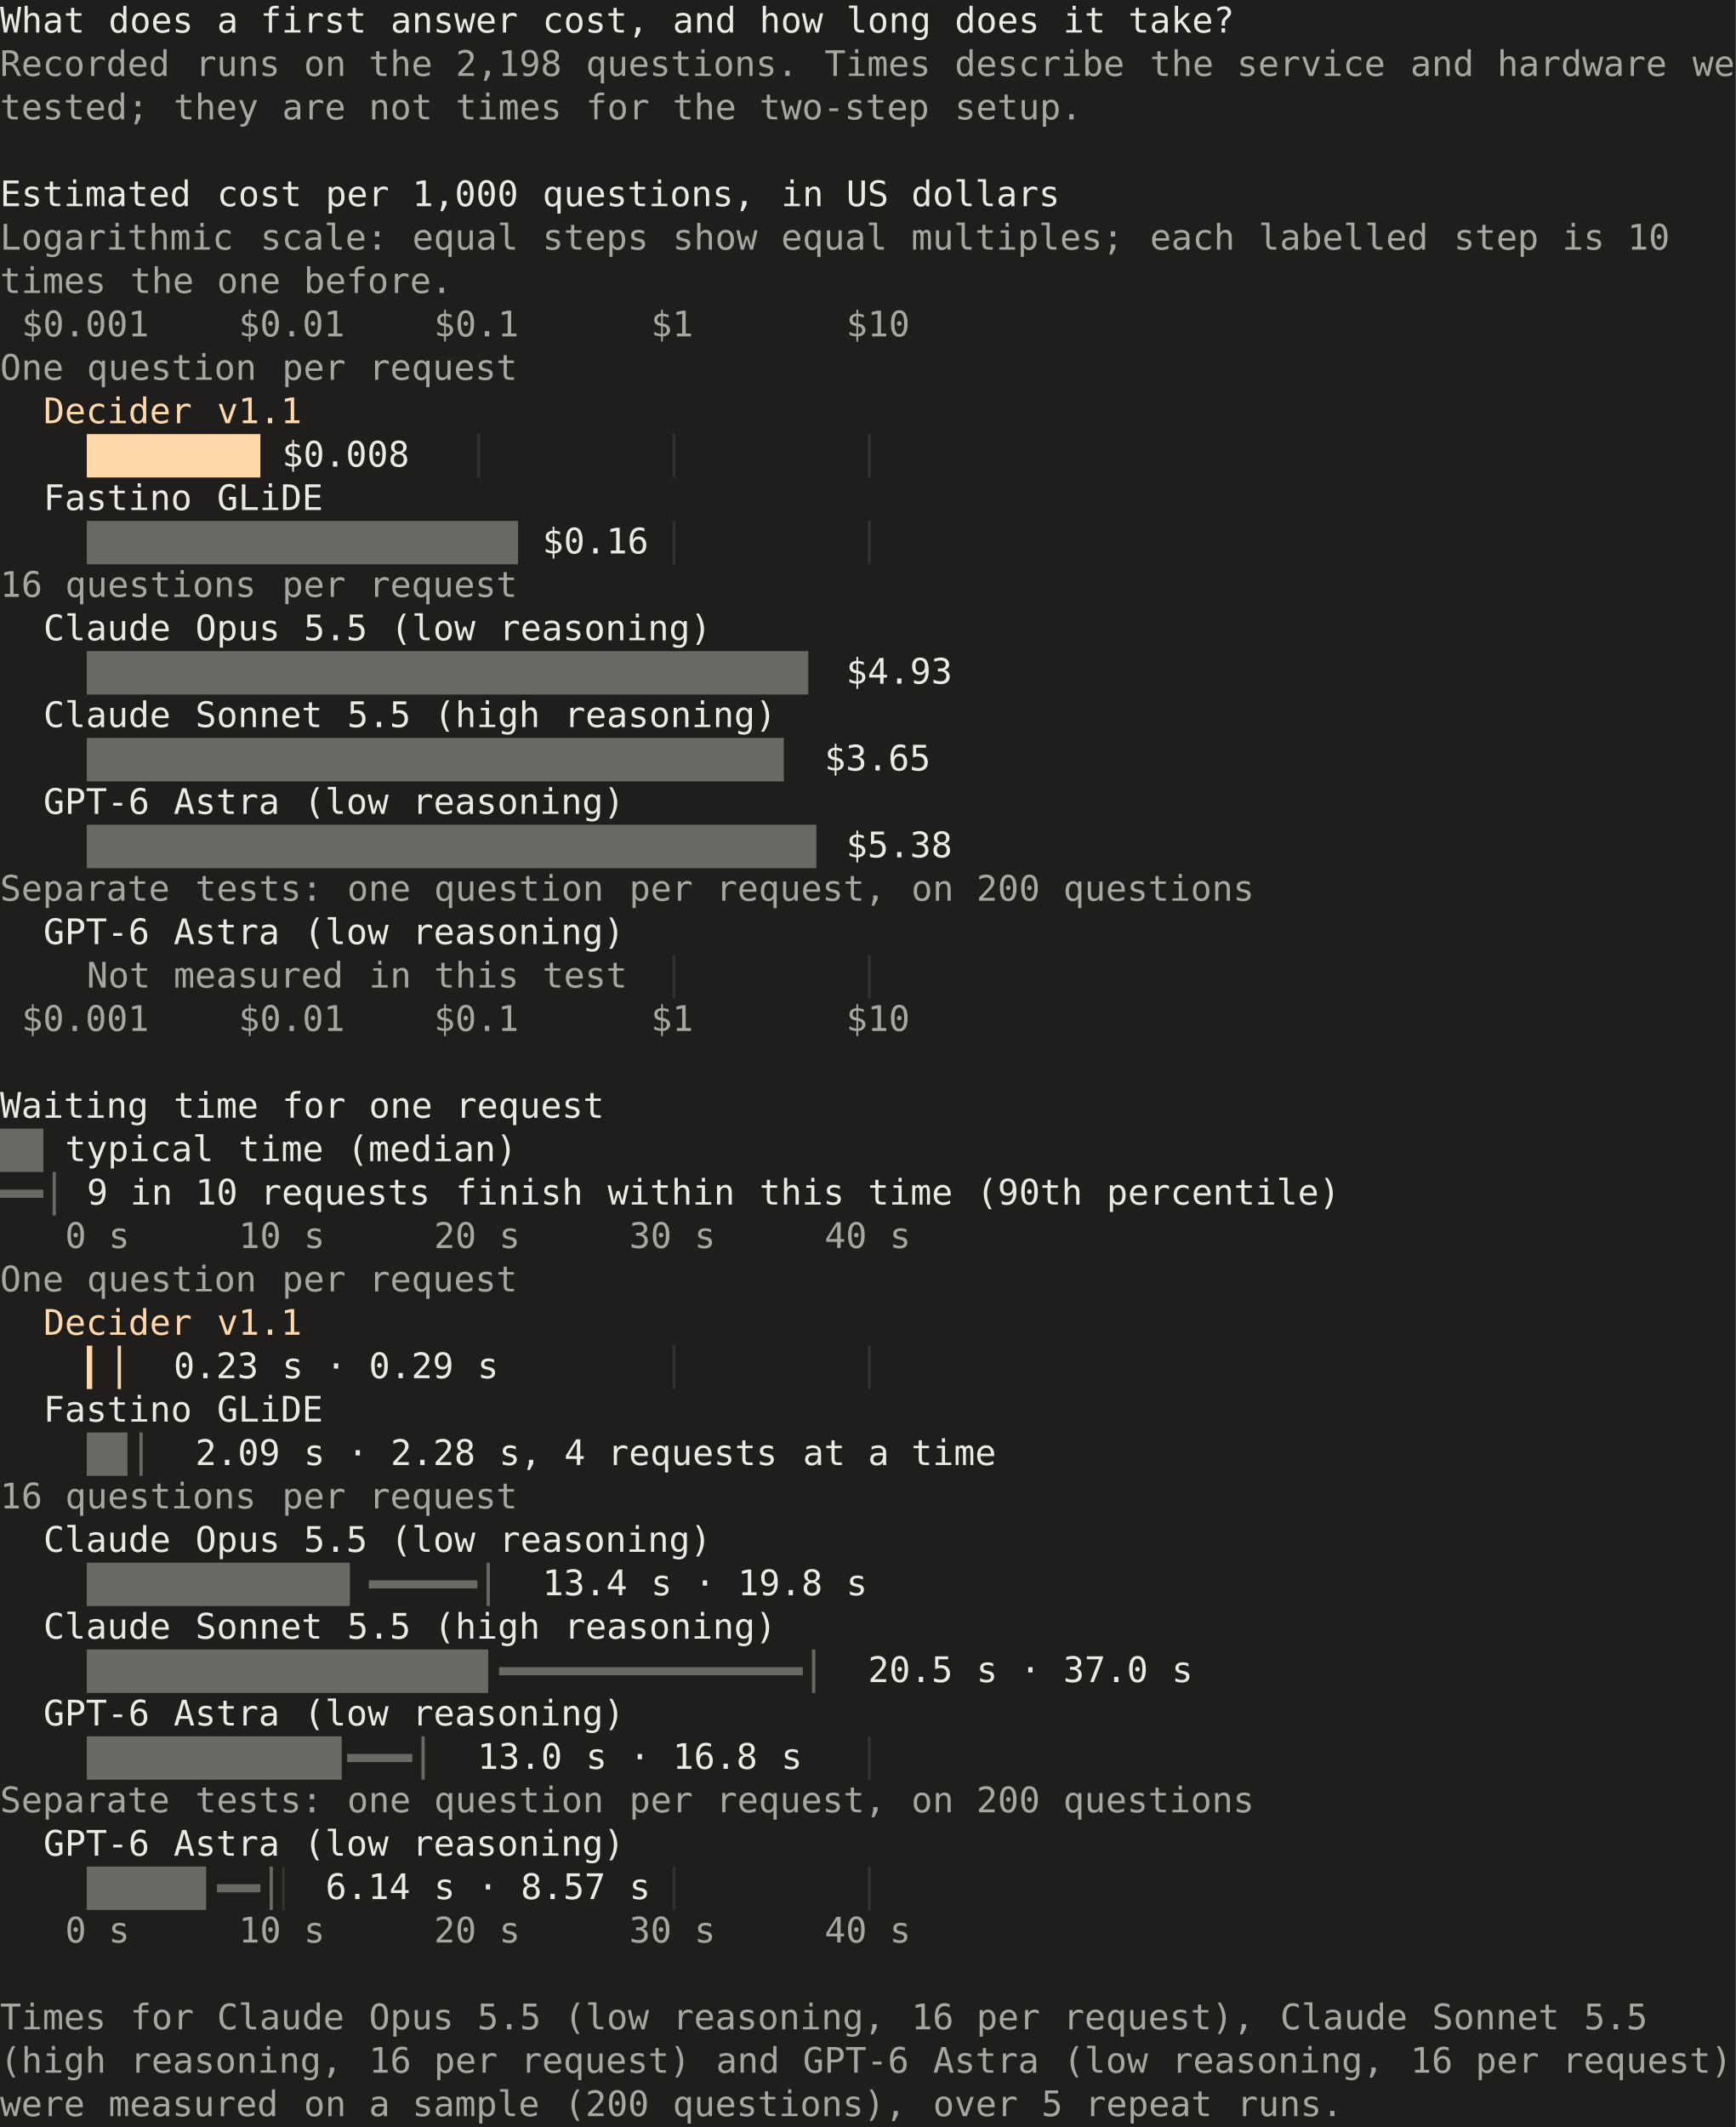
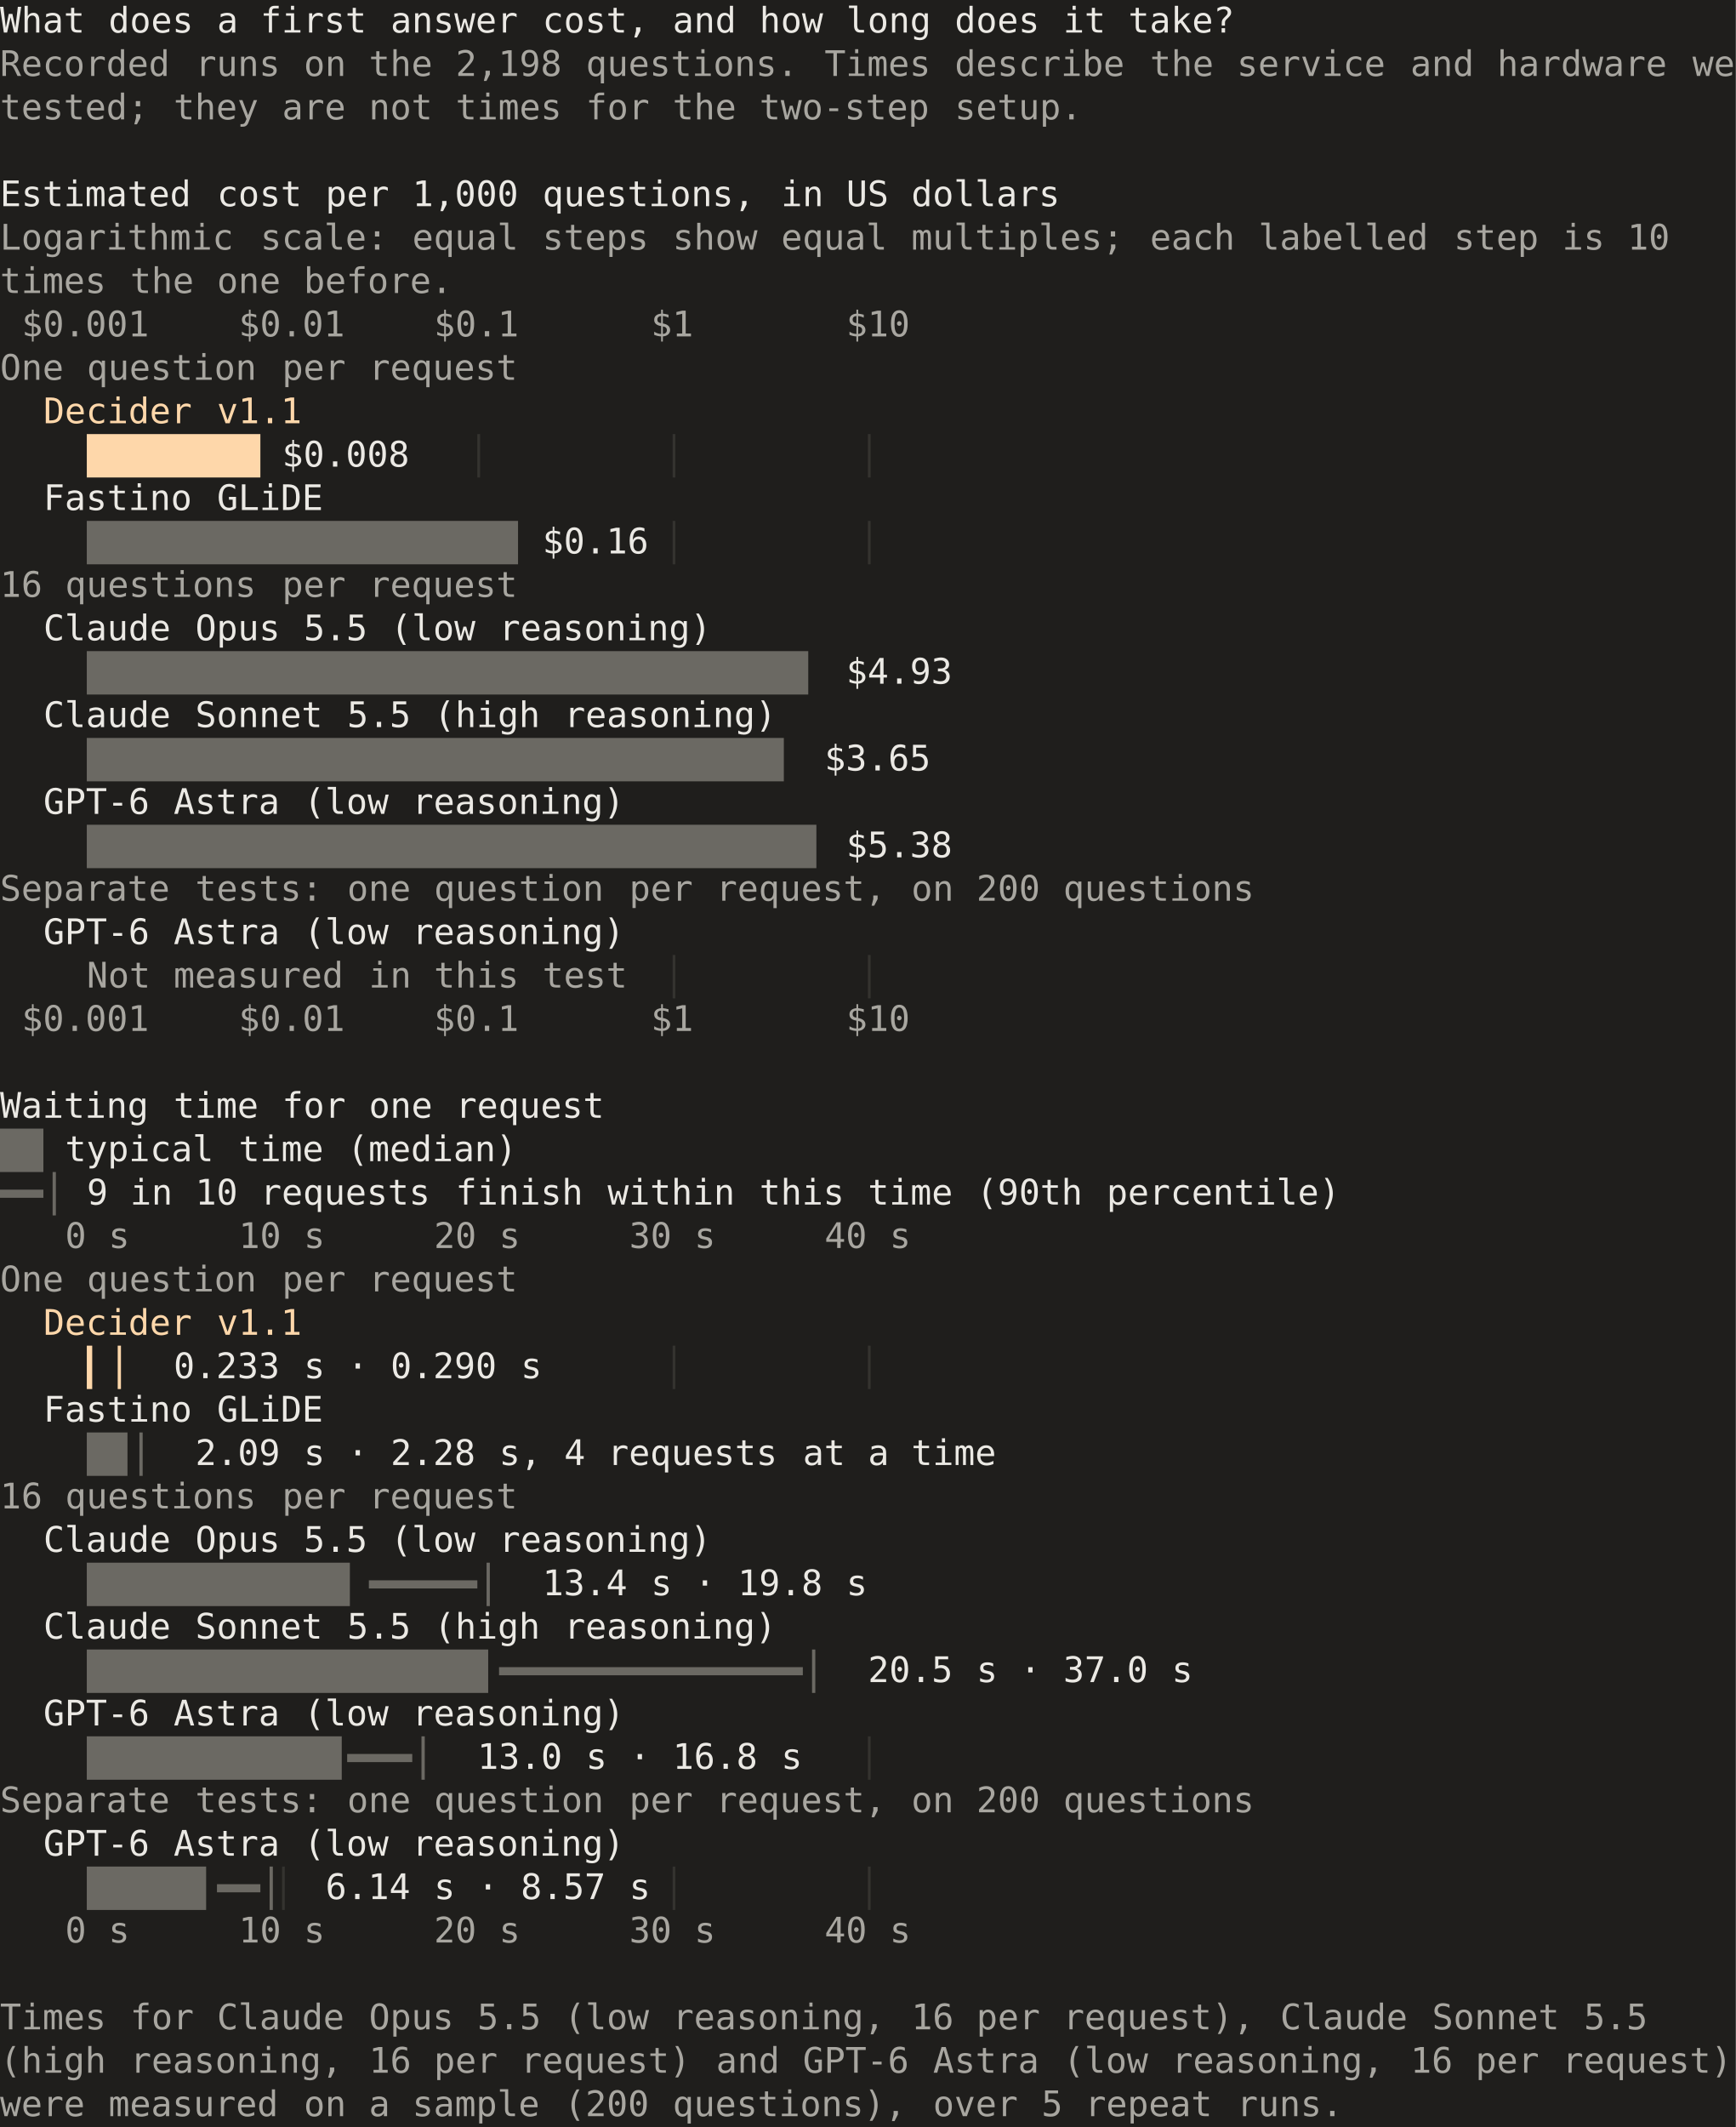
<svg xmlns="http://www.w3.org/2000/svg" viewBox="0 0 640 784" width="640" height="784" role="img">
  <style>text{font:13px ui-monospace,SFMono-Regular,Menlo,Consolas,"DejaVu Sans Mono",monospace;white-space:pre}</style>
  <rect width="640" height="784" fill="#1f1e1c" />
  <path fill="#34332f" d="M176 160h1v16h-1zM248 160h1v16h-1zM320 160h1v16h-1zM248 192h1v16h-1zM320 192h1v16h-1zM248 352h1v16h-1zM320 352h1v16h-1zM248 496h1v16h-1zM320 496h1v16h-1zM320 640h1v16h-1zM104 688h1v16h-1zM248 688h1v16h-1zM320 688h1v16h-1z" />
  <path fill="#6b6963" d="M32 192h8v16h-8zM40 192h8v16h-8zM48 192h8v16h-8zM56 192h8v16h-8zM64 192h8v16h-8zM72 192h8v16h-8zM80 192h8v16h-8zM88 192h8v16h-8zM96 192h8v16h-8zM104 192h8v16h-8zM112 192h8v16h-8zM120 192h8v16h-8zM128 192h8v16h-8zM136 192h8v16h-8zM144 192h8v16h-8zM152 192h8v16h-8zM160 192h8v16h-8zM168 192h8v16h-8zM176 192h8v16h-8zM184 192h7v16h-7zM32 240h8v16h-8zM40 240h8v16h-8zM48 240h8v16h-8zM56 240h8v16h-8zM64 240h8v16h-8zM72 240h8v16h-8zM80 240h8v16h-8zM88 240h8v16h-8zM96 240h8v16h-8zM104 240h8v16h-8zM112 240h8v16h-8zM120 240h8v16h-8zM128 240h8v16h-8zM136 240h8v16h-8zM144 240h8v16h-8zM152 240h8v16h-8zM160 240h8v16h-8zM168 240h8v16h-8zM176 240h8v16h-8zM184 240h8v16h-8zM192 240h8v16h-8zM200 240h8v16h-8zM208 240h8v16h-8zM216 240h8v16h-8zM224 240h8v16h-8zM232 240h8v16h-8zM240 240h8v16h-8zM248 240h8v16h-8zM256 240h8v16h-8zM264 240h8v16h-8zM272 240h8v16h-8zM280 240h8v16h-8zM288 240h8v16h-8zM296 240h2v16h-2zM32 272h8v16h-8zM40 272h8v16h-8zM48 272h8v16h-8zM56 272h8v16h-8zM64 272h8v16h-8zM72 272h8v16h-8zM80 272h8v16h-8zM88 272h8v16h-8zM96 272h8v16h-8zM104 272h8v16h-8zM112 272h8v16h-8zM120 272h8v16h-8zM128 272h8v16h-8zM136 272h8v16h-8zM144 272h8v16h-8zM152 272h8v16h-8zM160 272h8v16h-8zM168 272h8v16h-8zM176 272h8v16h-8zM184 272h8v16h-8zM192 272h8v16h-8zM200 272h8v16h-8zM208 272h8v16h-8zM216 272h8v16h-8zM224 272h8v16h-8zM232 272h8v16h-8zM240 272h8v16h-8zM248 272h8v16h-8zM256 272h8v16h-8zM264 272h8v16h-8zM272 272h8v16h-8zM280 272h8v16h-8zM288 272h1v16h-1zM32 304h8v16h-8zM40 304h8v16h-8zM48 304h8v16h-8zM56 304h8v16h-8zM64 304h8v16h-8zM72 304h8v16h-8zM80 304h8v16h-8zM88 304h8v16h-8zM96 304h8v16h-8zM104 304h8v16h-8zM112 304h8v16h-8zM120 304h8v16h-8zM128 304h8v16h-8zM136 304h8v16h-8zM144 304h8v16h-8zM152 304h8v16h-8zM160 304h8v16h-8zM168 304h8v16h-8zM176 304h8v16h-8zM184 304h8v16h-8zM192 304h8v16h-8zM200 304h8v16h-8zM208 304h8v16h-8zM216 304h8v16h-8zM224 304h8v16h-8zM232 304h8v16h-8zM240 304h8v16h-8zM248 304h8v16h-8zM256 304h8v16h-8zM264 304h8v16h-8zM272 304h8v16h-8zM280 304h8v16h-8zM288 304h8v16h-8zM296 304h5v16h-5zM0 416h8v16h-8zM8 416h8v16h-8zM0 438.5h8v3h-8zM8 438.5h8v3h-8zM19.4 432h1.2v8.6h-1.2zM19.4 439.4h1.2v8.6h-1.2zM32 528h8v16h-8zM40 528h7v16h-7zM51.4 528h1.2v8.6h-1.2zM51.4 535.4h1.2v8.6h-1.2zM32 576h8v16h-8zM40 576h8v16h-8zM48 576h8v16h-8zM56 576h8v16h-8zM64 576h8v16h-8zM72 576h8v16h-8zM80 576h8v16h-8zM88 576h8v16h-8zM96 576h8v16h-8zM104 576h8v16h-8zM112 576h8v16h-8zM120 576h8v16h-8zM128 576h1v16h-1zM136 582.5h8v3h-8zM144 582.5h8v3h-8zM152 582.5h8v3h-8zM160 582.5h8v3h-8zM168 582.5h8v3h-8zM179.4 576h1.2v8.6h-1.2zM179.4 583.4h1.2v8.6h-1.2zM32 608h8v16h-8zM40 608h8v16h-8zM48 608h8v16h-8zM56 608h8v16h-8zM64 608h8v16h-8zM72 608h8v16h-8zM80 608h8v16h-8zM88 608h8v16h-8zM96 608h8v16h-8zM104 608h8v16h-8zM112 608h8v16h-8zM120 608h8v16h-8zM128 608h8v16h-8zM136 608h8v16h-8zM144 608h8v16h-8zM152 608h8v16h-8zM160 608h8v16h-8zM168 608h8v16h-8zM176 608h4v16h-4zM184 614.5h8v3h-8zM192 614.5h8v3h-8zM200 614.5h8v3h-8zM208 614.5h8v3h-8zM216 614.5h8v3h-8zM224 614.5h8v3h-8zM232 614.5h8v3h-8zM240 614.5h8v3h-8zM248 614.5h8v3h-8zM256 614.5h8v3h-8zM264 614.5h8v3h-8zM272 614.5h8v3h-8zM280 614.5h8v3h-8zM288 614.5h8v3h-8zM299.4 608h1.2v8.6h-1.2zM299.4 615.4h1.2v8.6h-1.2zM32 640h8v16h-8zM40 640h8v16h-8zM48 640h8v16h-8zM56 640h8v16h-8zM64 640h8v16h-8zM72 640h8v16h-8zM80 640h8v16h-8zM88 640h8v16h-8zM96 640h8v16h-8zM104 640h8v16h-8zM112 640h8v16h-8zM120 640h6v16h-6zM128 646.5h8v3h-8zM136 646.5h8v3h-8zM144 646.5h8v3h-8zM155.4 640h1.2v8.6h-1.2zM155.4 647.4h1.2v8.6h-1.2zM32 688h8v16h-8zM40 688h8v16h-8zM48 688h8v16h-8zM56 688h8v16h-8zM64 688h8v16h-8zM72 688h4v16h-4zM80 694.5h8v3h-8zM88 694.5h8v3h-8zM99.4 688h1.2v8.6h-1.2zM99.4 695.4h1.2v8.6h-1.2z" />
  <path fill="#fed7aa" d="M32 160h8v16h-8zM40 160h8v16h-8zM48 160h8v16h-8zM56 160h8v16h-8zM64 160h8v16h-8zM72 160h8v16h-8zM80 160h8v16h-8zM88 160h8v16h-8zM32 496h2v16h-2zM43.4 496h1.2v8.6h-1.2zM43.4 503.4h1.2v8.6h-1.2z" />
  <text x="0 8 16 24" y="12" fill="#ebe9e4" font-weight="600">What</text>
  <text x="40 48 56 64" y="12" fill="#ebe9e4" font-weight="600">does</text>
  <text x="80" y="12" fill="#ebe9e4" font-weight="600">a</text>
  <text x="96 104 112 120 128" y="12" fill="#ebe9e4" font-weight="600">first</text>
  <text x="144 152 160 168 176 184" y="12" fill="#ebe9e4" font-weight="600">answer</text>
  <text x="200 208 216 224 232" y="12" fill="#ebe9e4" font-weight="600">cost,</text>
  <text x="248 256 264" y="12" fill="#ebe9e4" font-weight="600">and</text>
  <text x="280 288 296" y="12" fill="#ebe9e4" font-weight="600">how</text>
  <text x="312 320 328 336" y="12" fill="#ebe9e4" font-weight="600">long</text>
  <text x="352 360 368 376" y="12" fill="#ebe9e4" font-weight="600">does</text>
  <text x="392 400" y="12" fill="#ebe9e4" font-weight="600">it</text>
  <text x="416 424 432 440 448" y="12" fill="#ebe9e4" font-weight="600">take?</text>
  <text x="0 8 16 24 32 40 48 56" y="28" fill="#a8a6a0">Recorded</text>
  <text x="72 80 88 96" y="28" fill="#a8a6a0">runs</text>
  <text x="112 120" y="28" fill="#a8a6a0">on</text>
  <text x="136 144 152" y="28" fill="#a8a6a0">the</text>
  <text x="168 176 184 192 200" y="28" fill="#a8a6a0">2,198</text>
  <text x="216 224 232 240 248 256 264 272 280 288" y="28" fill="#a8a6a0">questions.</text>
  <text x="304 312 320 328 336" y="28" fill="#a8a6a0">Times</text>
  <text x="352 360 368 376 384 392 400 408" y="28" fill="#a8a6a0">describe</text>
  <text x="424 432 440" y="28" fill="#a8a6a0">the</text>
  <text x="456 464 472 480 488 496 504" y="28" fill="#a8a6a0">service</text>
  <text x="520 528 536" y="28" fill="#a8a6a0">and</text>
  <text x="552 560 568 576 584 592 600 608" y="28" fill="#a8a6a0">hardware</text>
  <text x="624 632" y="28" fill="#a8a6a0">we</text>
  <text x="0 8 16 24 32 40 48" y="44" fill="#a8a6a0">tested;</text>
  <text x="64 72 80 88" y="44" fill="#a8a6a0">they</text>
  <text x="104 112 120" y="44" fill="#a8a6a0">are</text>
  <text x="136 144 152" y="44" fill="#a8a6a0">not</text>
  <text x="168 176 184 192 200" y="44" fill="#a8a6a0">times</text>
  <text x="216 224 232" y="44" fill="#a8a6a0">for</text>
  <text x="248 256 264" y="44" fill="#a8a6a0">the</text>
  <text x="280 288 296 304 312 320 328 336" y="44" fill="#a8a6a0">two-step</text>
  <text x="352 360 368 376 384 392" y="44" fill="#a8a6a0">setup.</text>
  <text x="0 8 16 24 32 40 48 56 64" y="76" fill="#ebe9e4" font-weight="600">Estimated</text>
  <text x="80 88 96 104" y="76" fill="#ebe9e4" font-weight="600">cost</text>
  <text x="120 128 136" y="76" fill="#ebe9e4" font-weight="600">per</text>
  <text x="152 160 168 176 184" y="76" fill="#ebe9e4" font-weight="600">1,000</text>
  <text x="200 208 216 224 232 240 248 256 264 272" y="76" fill="#ebe9e4" font-weight="600">questions,</text>
  <text x="288 296" y="76" fill="#ebe9e4" font-weight="600">in</text>
  <text x="312 320" y="76" fill="#ebe9e4" font-weight="600">US</text>
  <text x="336 344 352 360 368 376 384" y="76" fill="#ebe9e4" font-weight="600">dollars</text>
  <text x="0 8 16 24 32 40 48 56 64 72 80" y="92" fill="#a8a6a0">Logarithmic</text>
  <text x="96 104 112 120 128 136" y="92" fill="#a8a6a0">scale:</text>
  <text x="152 160 168 176 184" y="92" fill="#a8a6a0">equal</text>
  <text x="200 208 216 224 232" y="92" fill="#a8a6a0">steps</text>
  <text x="248 256 264 272" y="92" fill="#a8a6a0">show</text>
  <text x="288 296 304 312 320" y="92" fill="#a8a6a0">equal</text>
  <text x="336 344 352 360 368 376 384 392 400 408" y="92" fill="#a8a6a0">multiples;</text>
  <text x="424 432 440 448" y="92" fill="#a8a6a0">each</text>
  <text x="464 472 480 488 496 504 512 520" y="92" fill="#a8a6a0">labelled</text>
  <text x="536 544 552 560" y="92" fill="#a8a6a0">step</text>
  <text x="576 584" y="92" fill="#a8a6a0">is</text>
  <text x="600 608" y="92" fill="#a8a6a0">10</text>
  <text x="0 8 16 24 32" y="108" fill="#a8a6a0">times</text>
  <text x="48 56 64" y="108" fill="#a8a6a0">the</text>
  <text x="80 88 96" y="108" fill="#a8a6a0">one</text>
  <text x="112 120 128 136 144 152 160" y="108" fill="#a8a6a0">before.</text>
  <text x="8 16 24 32 40 48" y="124" fill="#a8a6a0">$0.001</text>
  <text x="88 96 104 112 120" y="124" fill="#a8a6a0">$0.01</text>
  <text x="160 168 176 184" y="124" fill="#a8a6a0">$0.1</text>
  <text x="240 248" y="124" fill="#a8a6a0">$1</text>
  <text x="312 320 328" y="124" fill="#a8a6a0">$10</text>
  <text x="0 8 16" y="140" fill="#a8a6a0" font-weight="600">One</text>
  <text x="32 40 48 56 64 72 80 88" y="140" fill="#a8a6a0" font-weight="600">question</text>
  <text x="104 112 120" y="140" fill="#a8a6a0" font-weight="600">per</text>
  <text x="136 144 152 160 168 176 184" y="140" fill="#a8a6a0" font-weight="600">request</text>
  <text x="16 24 32 40 48 56 64" y="156" fill="#fed7aa" font-weight="600">Decider</text>
  <text x="80 88 96 104" y="156" fill="#fed7aa" font-weight="600">v1.1</text>
  <text x="104 112 120 128 136 144" y="172" fill="#ebe9e4" font-weight="600">$0.008</text>
  <text x="16 24 32 40 48 56 64" y="188" fill="#ebe9e4">Fastino</text>
  <text x="80 88 96 104 112" y="188" fill="#ebe9e4">GLiDE</text>
  <text x="200 208 216 224 232" y="204" fill="#ebe9e4">$0.16</text>
  <text x="0 8" y="220" fill="#a8a6a0" font-weight="600">16</text>
  <text x="24 32 40 48 56 64 72 80 88" y="220" fill="#a8a6a0" font-weight="600">questions</text>
  <text x="104 112 120" y="220" fill="#a8a6a0" font-weight="600">per</text>
  <text x="136 144 152 160 168 176 184" y="220" fill="#a8a6a0" font-weight="600">request</text>
  <text x="16 24 32 40 48 56" y="236" fill="#ebe9e4">Claude</text>
  <text x="72 80 88 96" y="236" fill="#ebe9e4">Opus</text>
  <text x="112 120 128" y="236" fill="#ebe9e4">5.5</text>
  <text x="144 152 160 168" y="236" fill="#ebe9e4">(low</text>
  <text x="184 192 200 208 216 224 232 240 248 256" y="236" fill="#ebe9e4">reasoning)</text>
  <text x="312 320 328 336 344" y="252" fill="#ebe9e4">$4.93</text>
  <text x="16 24 32 40 48 56" y="268" fill="#ebe9e4">Claude</text>
  <text x="72 80 88 96 104 112" y="268" fill="#ebe9e4">Sonnet</text>
  <text x="128 136 144" y="268" fill="#ebe9e4">5.5</text>
  <text x="160 168 176 184 192" y="268" fill="#ebe9e4">(high</text>
  <text x="208 216 224 232 240 248 256 264 272 280" y="268" fill="#ebe9e4">reasoning)</text>
  <text x="304 312 320 328 336" y="284" fill="#ebe9e4">$3.65</text>
  <text x="16 24 32 40 48" y="300" fill="#ebe9e4">GPT-6</text>
  <text x="64 72 80 88 96" y="300" fill="#ebe9e4">Astra</text>
  <text x="112 120 128 136" y="300" fill="#ebe9e4">(low</text>
  <text x="152 160 168 176 184 192 200 208 216 224" y="300" fill="#ebe9e4">reasoning)</text>
  <text x="312 320 328 336 344" y="316" fill="#ebe9e4">$5.38</text>
  <text x="0 8 16 24 32 40 48 56" y="332" fill="#a8a6a0" font-weight="600">Separate</text>
  <text x="72 80 88 96 104 112" y="332" fill="#a8a6a0" font-weight="600">tests:</text>
  <text x="128 136 144" y="332" fill="#a8a6a0" font-weight="600">one</text>
  <text x="160 168 176 184 192 200 208 216" y="332" fill="#a8a6a0" font-weight="600">question</text>
  <text x="232 240 248" y="332" fill="#a8a6a0" font-weight="600">per</text>
  <text x="264 272 280 288 296 304 312 320" y="332" fill="#a8a6a0" font-weight="600">request,</text>
  <text x="336 344" y="332" fill="#a8a6a0" font-weight="600">on</text>
  <text x="360 368 376" y="332" fill="#a8a6a0" font-weight="600">200</text>
  <text x="392 400 408 416 424 432 440 448 456" y="332" fill="#a8a6a0" font-weight="600">questions</text>
  <text x="16 24 32 40 48" y="348" fill="#ebe9e4">GPT-6</text>
  <text x="64 72 80 88 96" y="348" fill="#ebe9e4">Astra</text>
  <text x="112 120 128 136" y="348" fill="#ebe9e4">(low</text>
  <text x="152 160 168 176 184 192 200 208 216 224" y="348" fill="#ebe9e4">reasoning)</text>
  <text x="32 40 48" y="364" fill="#a8a6a0">Not</text>
  <text x="64 72 80 88 96 104 112 120" y="364" fill="#a8a6a0">measured</text>
  <text x="136 144" y="364" fill="#a8a6a0">in</text>
  <text x="160 168 176 184" y="364" fill="#a8a6a0">this</text>
  <text x="200 208 216 224" y="364" fill="#a8a6a0">test</text>
  <text x="8 16 24 32 40 48" y="380" fill="#a8a6a0">$0.001</text>
  <text x="88 96 104 112 120" y="380" fill="#a8a6a0">$0.01</text>
  <text x="160 168 176 184" y="380" fill="#a8a6a0">$0.1</text>
  <text x="240 248" y="380" fill="#a8a6a0">$1</text>
  <text x="312 320 328" y="380" fill="#a8a6a0">$10</text>
  <text x="0 8 16 24 32 40 48" y="412" fill="#ebe9e4" font-weight="600">Waiting</text>
  <text x="64 72 80 88" y="412" fill="#ebe9e4" font-weight="600">time</text>
  <text x="104 112 120" y="412" fill="#ebe9e4" font-weight="600">for</text>
  <text x="136 144 152" y="412" fill="#ebe9e4" font-weight="600">one</text>
  <text x="168 176 184 192 200 208 216" y="412" fill="#ebe9e4" font-weight="600">request</text>
  <text x="24 32 40 48 56 64 72" y="428" fill="#ebe9e4">typical</text>
  <text x="88 96 104 112" y="428" fill="#ebe9e4">time</text>
  <text x="128 136 144 152 160 168 176 184" y="428" fill="#ebe9e4">(median)</text>
  <text x="32" y="444" fill="#ebe9e4">9</text>
  <text x="48 56" y="444" fill="#ebe9e4">in</text>
  <text x="72 80" y="444" fill="#ebe9e4">10</text>
  <text x="96 104 112 120 128 136 144 152" y="444" fill="#ebe9e4">requests</text>
  <text x="168 176 184 192 200 208" y="444" fill="#ebe9e4">finish</text>
  <text x="224 232 240 248 256 264" y="444" fill="#ebe9e4">within</text>
  <text x="280 288 296 304" y="444" fill="#ebe9e4">this</text>
  <text x="320 328 336 344" y="444" fill="#ebe9e4">time</text>
  <text x="360 368 376 384 392" y="444" fill="#ebe9e4">(90th</text>
  <text x="408 416 424 432 440 448 456 464 472 480 488" y="444" fill="#ebe9e4">percentile)</text>
  <text x="24" y="460" fill="#a8a6a0">0</text>
  <text x="40" y="460" fill="#a8a6a0">s</text>
  <text x="88 96" y="460" fill="#a8a6a0">10</text>
  <text x="112" y="460" fill="#a8a6a0">s</text>
  <text x="160 168" y="460" fill="#a8a6a0">20</text>
  <text x="184" y="460" fill="#a8a6a0">s</text>
  <text x="232 240" y="460" fill="#a8a6a0">30</text>
  <text x="256" y="460" fill="#a8a6a0">s</text>
  <text x="304 312" y="460" fill="#a8a6a0">40</text>
  <text x="328" y="460" fill="#a8a6a0">s</text>
  <text x="0 8 16" y="476" fill="#a8a6a0" font-weight="600">One</text>
  <text x="32 40 48 56 64 72 80 88" y="476" fill="#a8a6a0" font-weight="600">question</text>
  <text x="104 112 120" y="476" fill="#a8a6a0" font-weight="600">per</text>
  <text x="136 144 152 160 168 176 184" y="476" fill="#a8a6a0" font-weight="600">request</text>
  <text x="16 24 32 40 48 56 64" y="492" fill="#fed7aa" font-weight="600">Decider</text>
  <text x="80 88 96 104" y="492" fill="#fed7aa" font-weight="600">v1.1</text>
-   <text x="64 72 80 88" y="508" fill="#ebe9e4" font-weight="600">0.23</text>
-   <text x="104" y="508" fill="#ebe9e4" font-weight="600">s</text>
-   <text x="120" y="508" fill="#ebe9e4" font-weight="600">·</text>
-   <text x="136 144 152 160" y="508" fill="#ebe9e4" font-weight="600">0.29</text>
-   <text x="176" y="508" fill="#ebe9e4" font-weight="600">s</text>
+   <text x="64 72 80 88 96" y="508" fill="#ebe9e4" font-weight="600">0.233</text>
+   <text x="112" y="508" fill="#ebe9e4" font-weight="600">s</text>
+   <text x="128" y="508" fill="#ebe9e4" font-weight="600">·</text>
+   <text x="144 152 160 168 176" y="508" fill="#ebe9e4" font-weight="600">0.290</text>
+   <text x="192" y="508" fill="#ebe9e4" font-weight="600">s</text>
  <text x="16 24 32 40 48 56 64" y="524" fill="#ebe9e4">Fastino</text>
  <text x="80 88 96 104 112" y="524" fill="#ebe9e4">GLiDE</text>
  <text x="72 80 88 96" y="540" fill="#ebe9e4">2.09</text>
  <text x="112" y="540" fill="#ebe9e4">s</text>
  <text x="128" y="540" fill="#ebe9e4">·</text>
  <text x="144 152 160 168" y="540" fill="#ebe9e4">2.28</text>
  <text x="184 192" y="540" fill="#ebe9e4">s,</text>
  <text x="208" y="540" fill="#ebe9e4">4</text>
  <text x="224 232 240 248 256 264 272 280" y="540" fill="#ebe9e4">requests</text>
  <text x="296 304" y="540" fill="#ebe9e4">at</text>
  <text x="320" y="540" fill="#ebe9e4">a</text>
  <text x="336 344 352 360" y="540" fill="#ebe9e4">time</text>
  <text x="0 8" y="556" fill="#a8a6a0" font-weight="600">16</text>
  <text x="24 32 40 48 56 64 72 80 88" y="556" fill="#a8a6a0" font-weight="600">questions</text>
  <text x="104 112 120" y="556" fill="#a8a6a0" font-weight="600">per</text>
  <text x="136 144 152 160 168 176 184" y="556" fill="#a8a6a0" font-weight="600">request</text>
  <text x="16 24 32 40 48 56" y="572" fill="#ebe9e4">Claude</text>
  <text x="72 80 88 96" y="572" fill="#ebe9e4">Opus</text>
  <text x="112 120 128" y="572" fill="#ebe9e4">5.5</text>
  <text x="144 152 160 168" y="572" fill="#ebe9e4">(low</text>
  <text x="184 192 200 208 216 224 232 240 248 256" y="572" fill="#ebe9e4">reasoning)</text>
  <text x="200 208 216 224" y="588" fill="#ebe9e4">13.4</text>
  <text x="240" y="588" fill="#ebe9e4">s</text>
  <text x="256" y="588" fill="#ebe9e4">·</text>
  <text x="272 280 288 296" y="588" fill="#ebe9e4">19.8</text>
  <text x="312" y="588" fill="#ebe9e4">s</text>
  <text x="16 24 32 40 48 56" y="604" fill="#ebe9e4">Claude</text>
  <text x="72 80 88 96 104 112" y="604" fill="#ebe9e4">Sonnet</text>
  <text x="128 136 144" y="604" fill="#ebe9e4">5.5</text>
  <text x="160 168 176 184 192" y="604" fill="#ebe9e4">(high</text>
  <text x="208 216 224 232 240 248 256 264 272 280" y="604" fill="#ebe9e4">reasoning)</text>
  <text x="320 328 336 344" y="620" fill="#ebe9e4">20.5</text>
  <text x="360" y="620" fill="#ebe9e4">s</text>
  <text x="376" y="620" fill="#ebe9e4">·</text>
  <text x="392 400 408 416" y="620" fill="#ebe9e4">37.0</text>
  <text x="432" y="620" fill="#ebe9e4">s</text>
  <text x="16 24 32 40 48" y="636" fill="#ebe9e4">GPT-6</text>
  <text x="64 72 80 88 96" y="636" fill="#ebe9e4">Astra</text>
  <text x="112 120 128 136" y="636" fill="#ebe9e4">(low</text>
  <text x="152 160 168 176 184 192 200 208 216 224" y="636" fill="#ebe9e4">reasoning)</text>
  <text x="176 184 192 200" y="652" fill="#ebe9e4">13.0</text>
  <text x="216" y="652" fill="#ebe9e4">s</text>
  <text x="232" y="652" fill="#ebe9e4">·</text>
  <text x="248 256 264 272" y="652" fill="#ebe9e4">16.8</text>
  <text x="288" y="652" fill="#ebe9e4">s</text>
  <text x="0 8 16 24 32 40 48 56" y="668" fill="#a8a6a0" font-weight="600">Separate</text>
  <text x="72 80 88 96 104 112" y="668" fill="#a8a6a0" font-weight="600">tests:</text>
  <text x="128 136 144" y="668" fill="#a8a6a0" font-weight="600">one</text>
  <text x="160 168 176 184 192 200 208 216" y="668" fill="#a8a6a0" font-weight="600">question</text>
  <text x="232 240 248" y="668" fill="#a8a6a0" font-weight="600">per</text>
  <text x="264 272 280 288 296 304 312 320" y="668" fill="#a8a6a0" font-weight="600">request,</text>
  <text x="336 344" y="668" fill="#a8a6a0" font-weight="600">on</text>
  <text x="360 368 376" y="668" fill="#a8a6a0" font-weight="600">200</text>
  <text x="392 400 408 416 424 432 440 448 456" y="668" fill="#a8a6a0" font-weight="600">questions</text>
  <text x="16 24 32 40 48" y="684" fill="#ebe9e4">GPT-6</text>
  <text x="64 72 80 88 96" y="684" fill="#ebe9e4">Astra</text>
  <text x="112 120 128 136" y="684" fill="#ebe9e4">(low</text>
  <text x="152 160 168 176 184 192 200 208 216 224" y="684" fill="#ebe9e4">reasoning)</text>
  <text x="120 128 136 144" y="700" fill="#ebe9e4">6.14</text>
  <text x="160" y="700" fill="#ebe9e4">s</text>
  <text x="176" y="700" fill="#ebe9e4">·</text>
  <text x="192 200 208 216" y="700" fill="#ebe9e4">8.57</text>
  <text x="232" y="700" fill="#ebe9e4">s</text>
  <text x="24" y="716" fill="#a8a6a0">0</text>
  <text x="40" y="716" fill="#a8a6a0">s</text>
  <text x="88 96" y="716" fill="#a8a6a0">10</text>
  <text x="112" y="716" fill="#a8a6a0">s</text>
  <text x="160 168" y="716" fill="#a8a6a0">20</text>
  <text x="184" y="716" fill="#a8a6a0">s</text>
  <text x="232 240" y="716" fill="#a8a6a0">30</text>
  <text x="256" y="716" fill="#a8a6a0">s</text>
  <text x="304 312" y="716" fill="#a8a6a0">40</text>
  <text x="328" y="716" fill="#a8a6a0">s</text>
  <text x="0 8 16 24 32" y="748" fill="#a8a6a0">Times</text>
  <text x="48 56 64" y="748" fill="#a8a6a0">for</text>
  <text x="80 88 96 104 112 120" y="748" fill="#a8a6a0">Claude</text>
  <text x="136 144 152 160" y="748" fill="#a8a6a0">Opus</text>
  <text x="176 184 192" y="748" fill="#a8a6a0">5.5</text>
  <text x="208 216 224 232" y="748" fill="#a8a6a0">(low</text>
  <text x="248 256 264 272 280 288 296 304 312 320" y="748" fill="#a8a6a0">reasoning,</text>
  <text x="336 344" y="748" fill="#a8a6a0">16</text>
  <text x="360 368 376" y="748" fill="#a8a6a0">per</text>
  <text x="392 400 408 416 424 432 440 448 456" y="748" fill="#a8a6a0">request),</text>
  <text x="472 480 488 496 504 512" y="748" fill="#a8a6a0">Claude</text>
  <text x="528 536 544 552 560 568" y="748" fill="#a8a6a0">Sonnet</text>
  <text x="584 592 600" y="748" fill="#a8a6a0">5.5</text>
  <text x="0 8 16 24 32" y="764" fill="#a8a6a0">(high</text>
  <text x="48 56 64 72 80 88 96 104 112 120" y="764" fill="#a8a6a0">reasoning,</text>
  <text x="136 144" y="764" fill="#a8a6a0">16</text>
  <text x="160 168 176" y="764" fill="#a8a6a0">per</text>
  <text x="192 200 208 216 224 232 240 248" y="764" fill="#a8a6a0">request)</text>
  <text x="264 272 280" y="764" fill="#a8a6a0">and</text>
  <text x="296 304 312 320 328" y="764" fill="#a8a6a0">GPT-6</text>
  <text x="344 352 360 368 376" y="764" fill="#a8a6a0">Astra</text>
  <text x="392 400 408 416" y="764" fill="#a8a6a0">(low</text>
  <text x="432 440 448 456 464 472 480 488 496 504" y="764" fill="#a8a6a0">reasoning,</text>
  <text x="520 528" y="764" fill="#a8a6a0">16</text>
  <text x="544 552 560" y="764" fill="#a8a6a0">per</text>
  <text x="576 584 592 600 608 616 624 632" y="764" fill="#a8a6a0">request)</text>
  <text x="0 8 16 24" y="780" fill="#a8a6a0">were</text>
  <text x="40 48 56 64 72 80 88 96" y="780" fill="#a8a6a0">measured</text>
  <text x="112 120" y="780" fill="#a8a6a0">on</text>
  <text x="136" y="780" fill="#a8a6a0">a</text>
  <text x="152 160 168 176 184 192" y="780" fill="#a8a6a0">sample</text>
  <text x="208 216 224 232" y="780" fill="#a8a6a0">(200</text>
  <text x="248 256 264 272 280 288 296 304 312 320 328" y="780" fill="#a8a6a0">questions),</text>
  <text x="344 352 360 368" y="780" fill="#a8a6a0">over</text>
  <text x="384" y="780" fill="#a8a6a0">5</text>
  <text x="400 408 416 424 432 440" y="780" fill="#a8a6a0">repeat</text>
  <text x="456 464 472 480 488" y="780" fill="#a8a6a0">runs.</text>
</svg>
